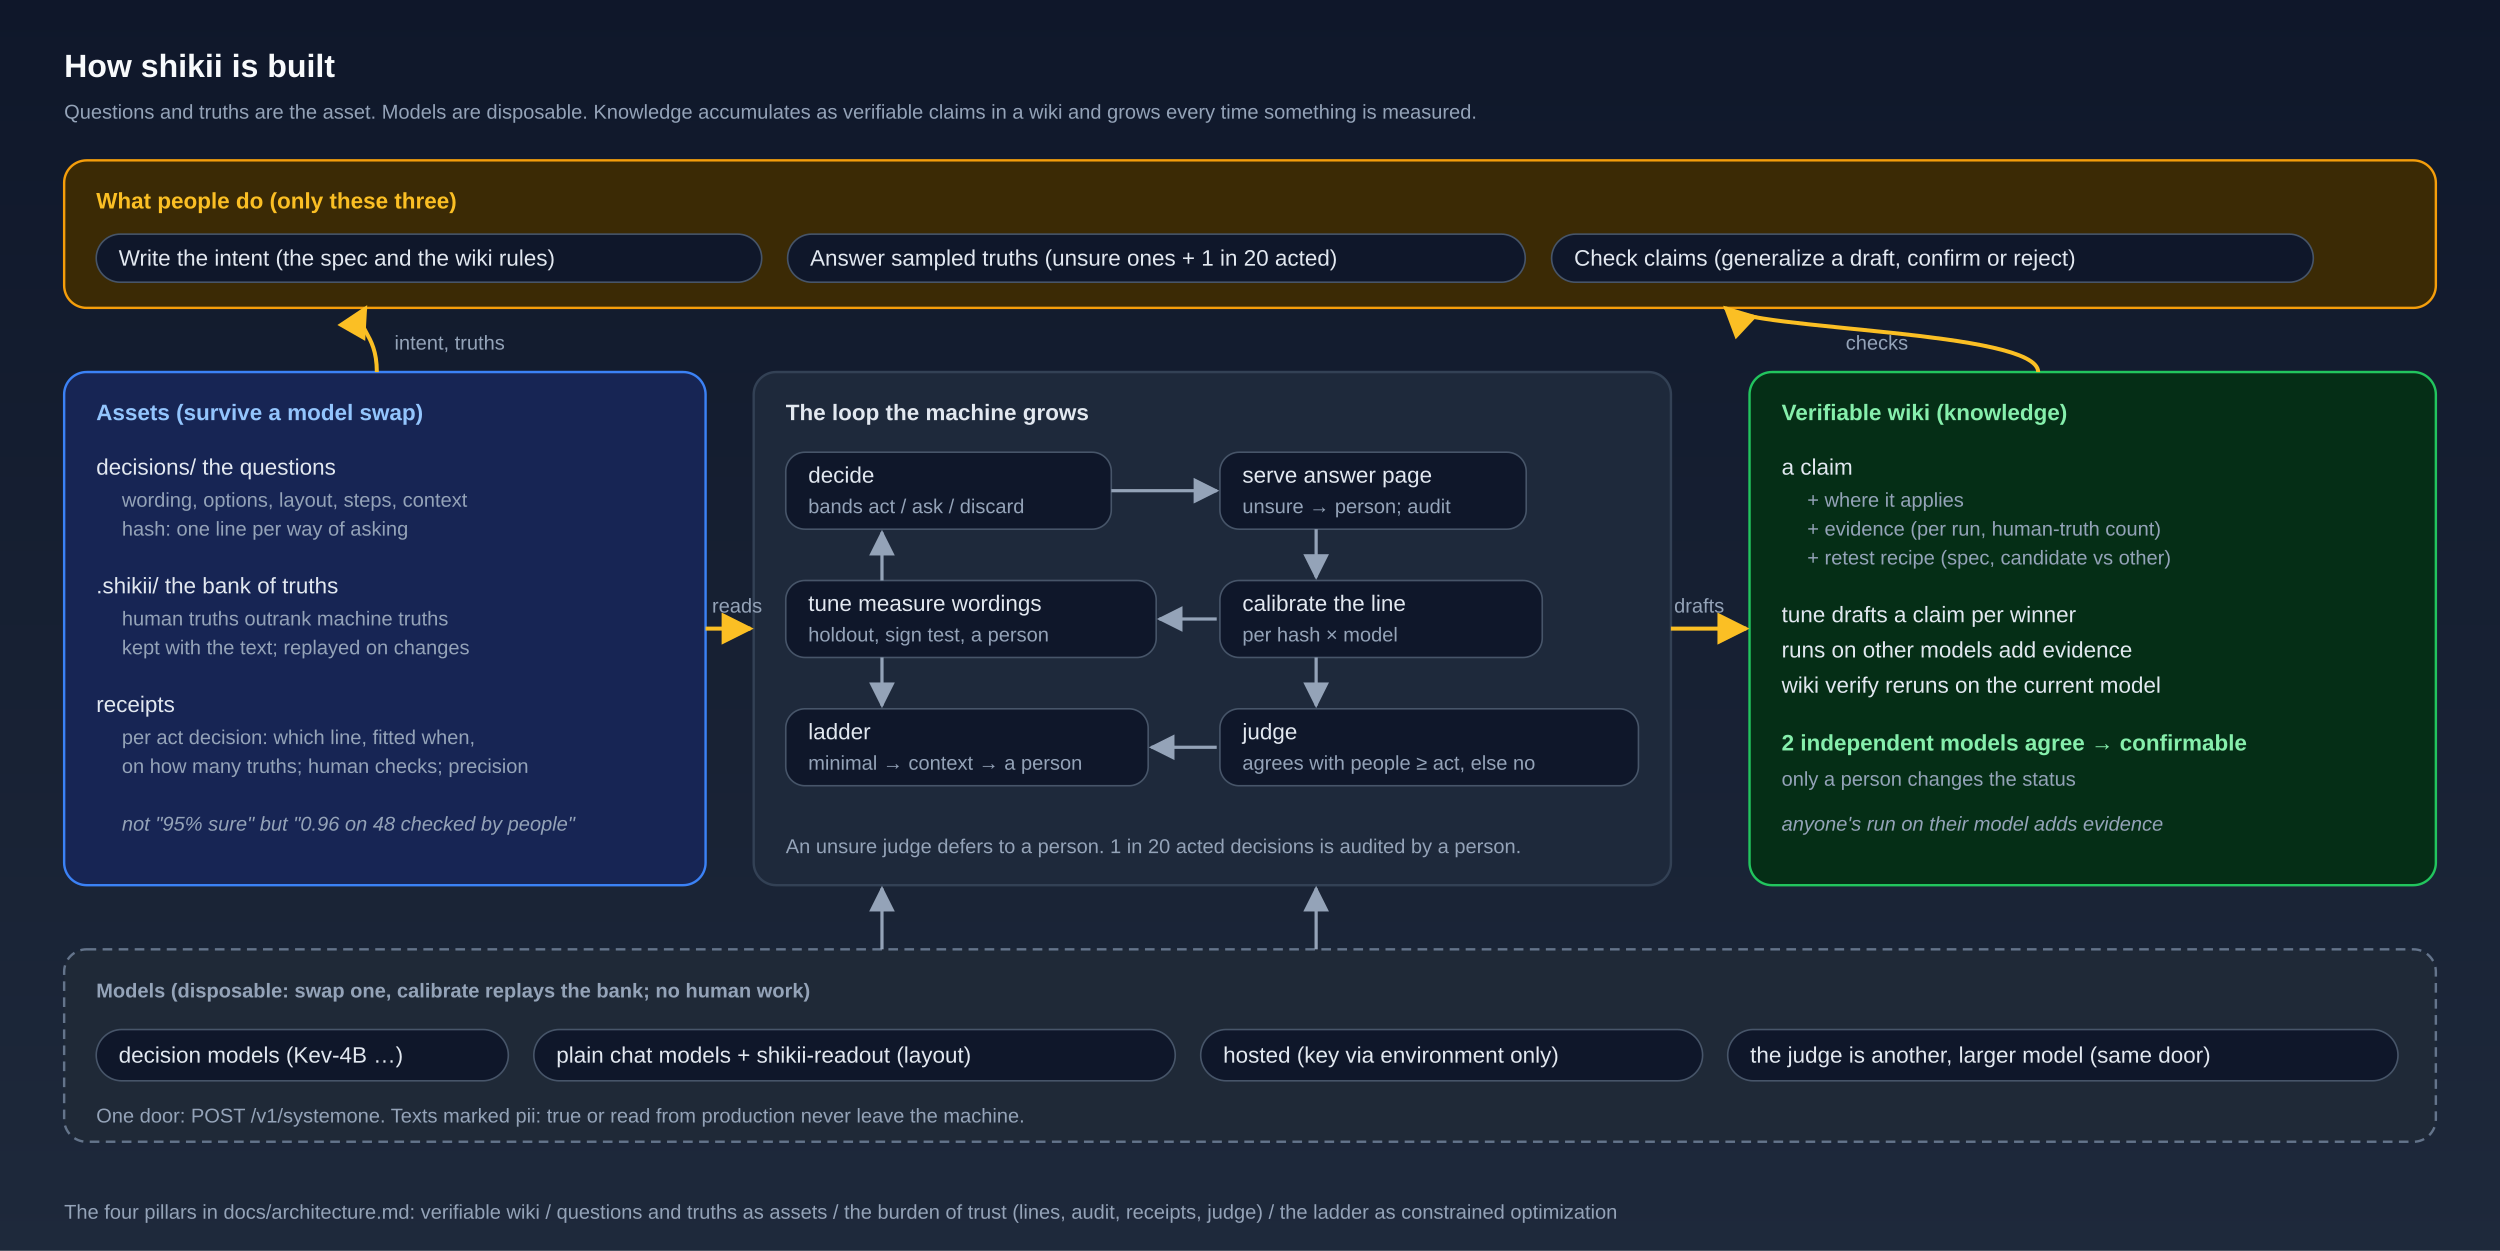
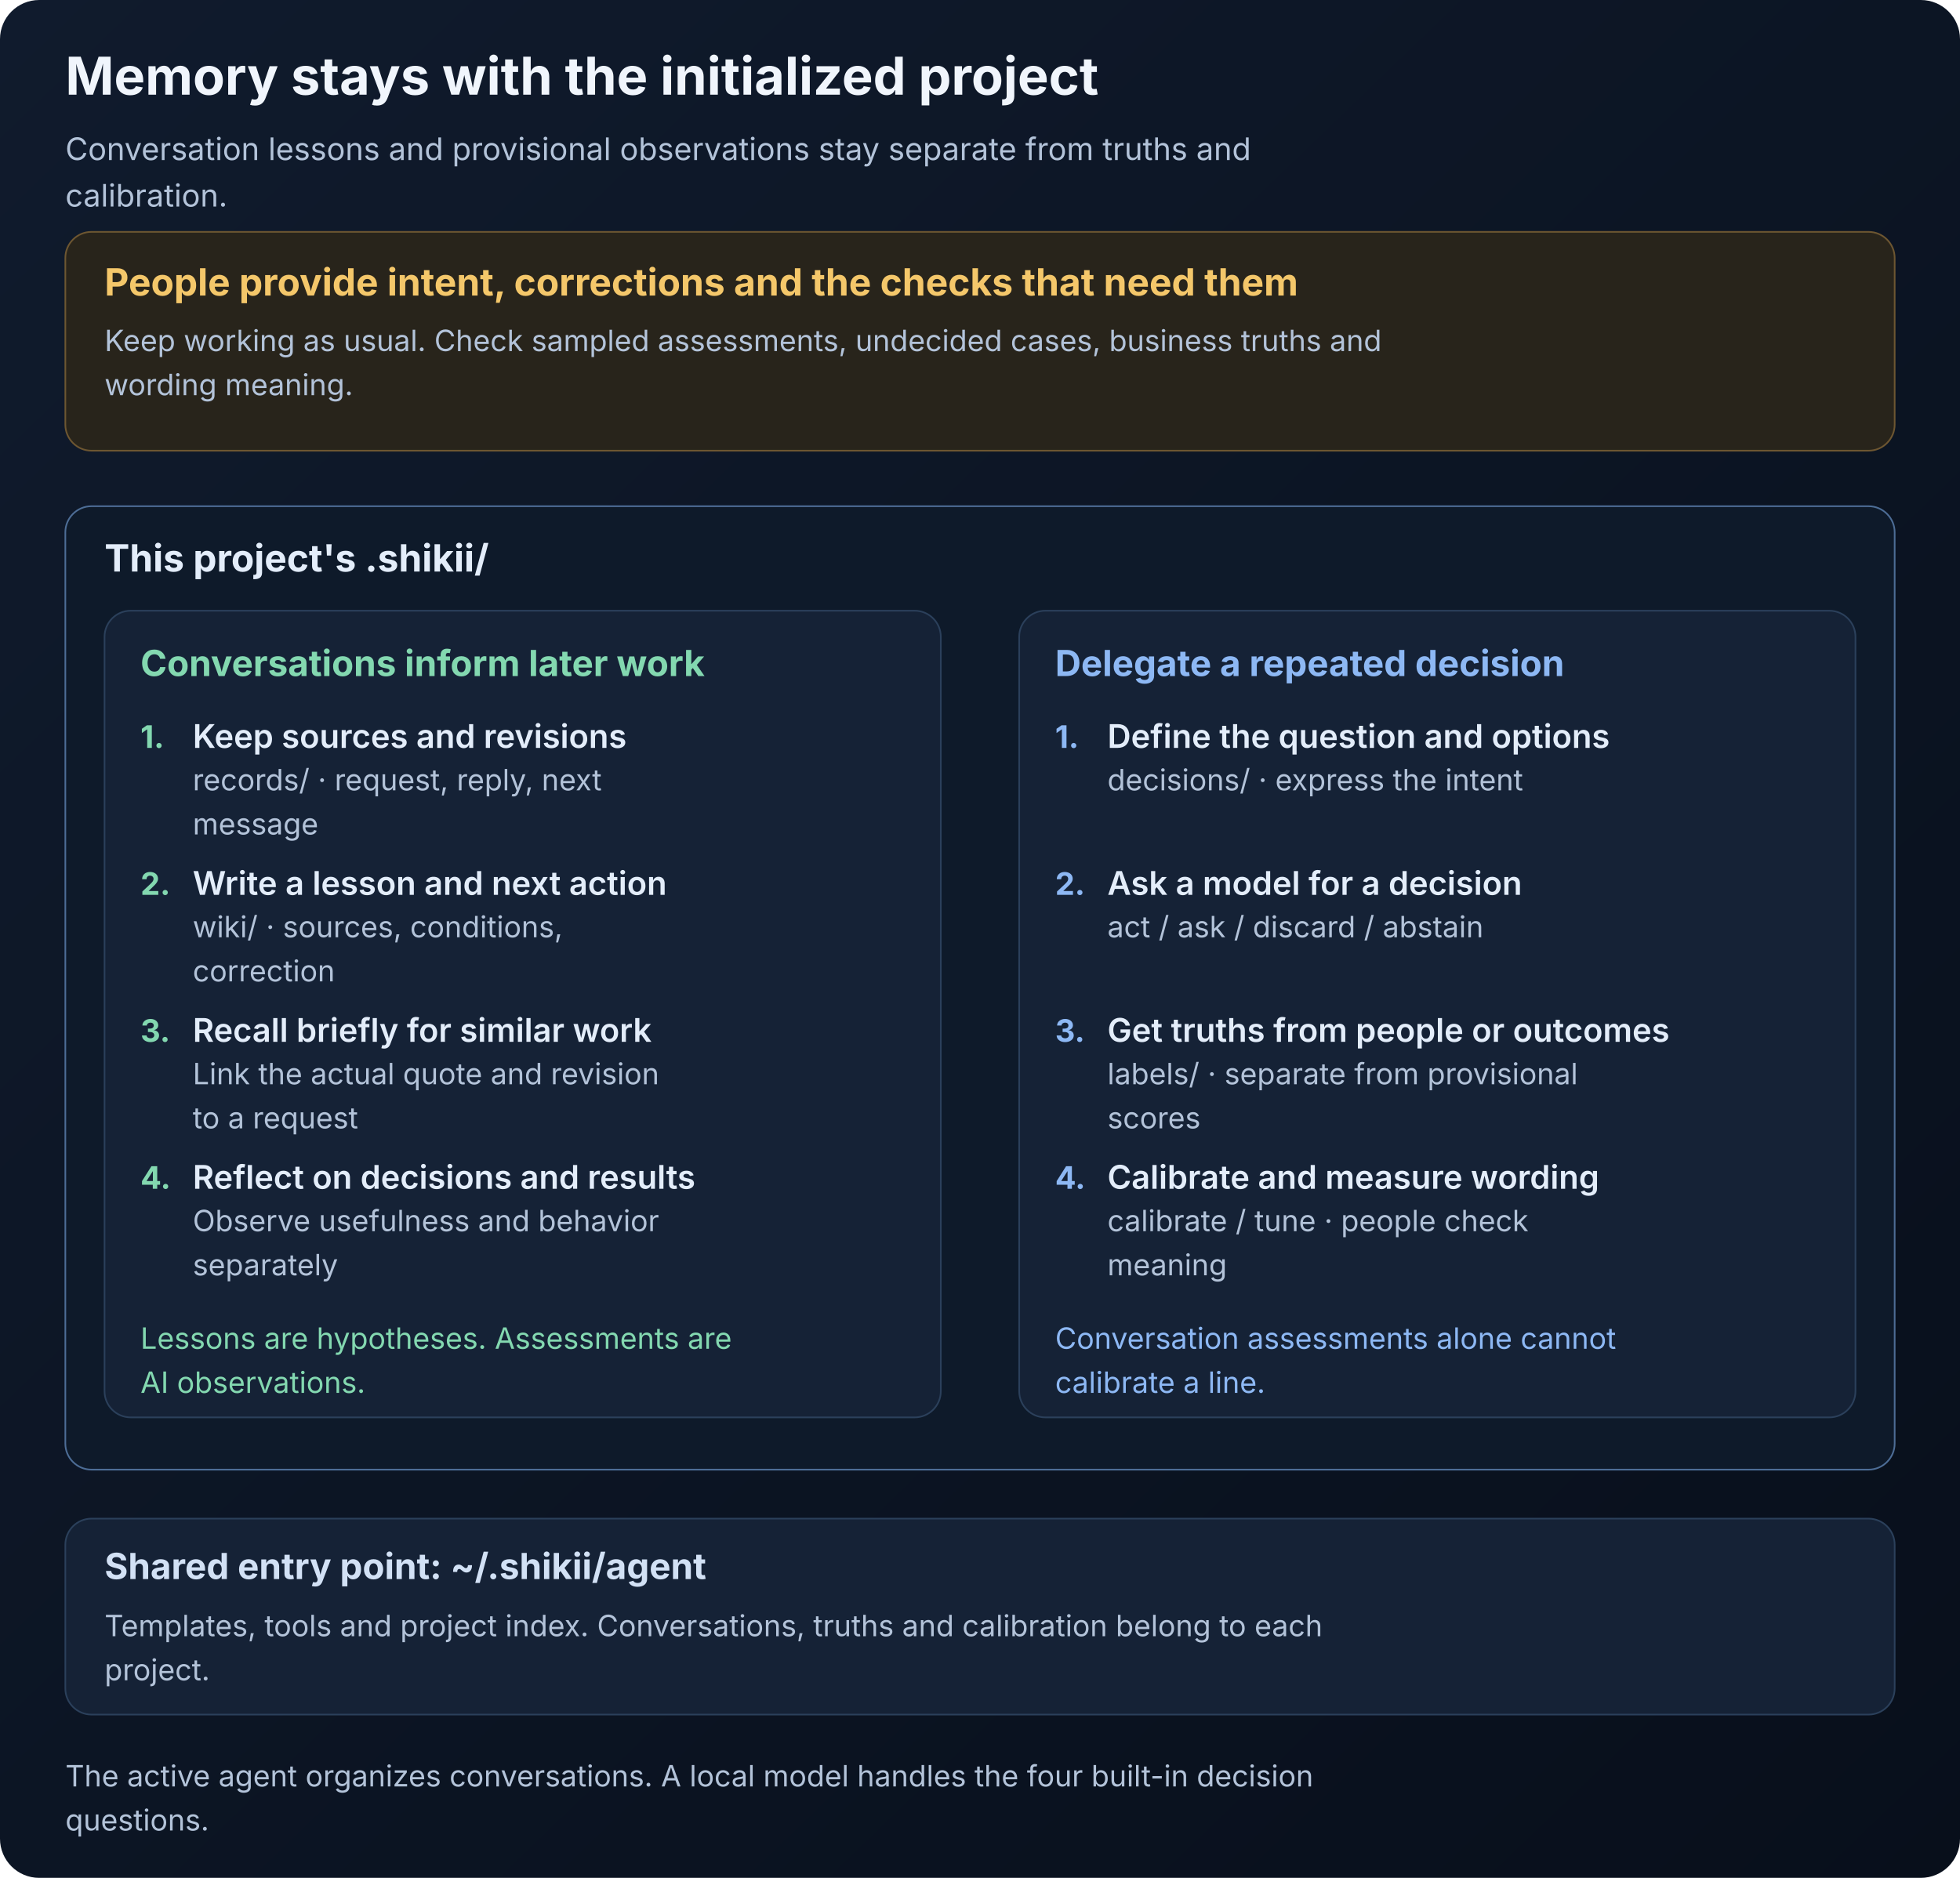
- <svg xmlns="http://www.w3.org/2000/svg" viewBox="0 0 1559 780" width="1559" height="780" font-family="-apple-system, 'Segoe UI', 'Hiragino Sans', 'Noto Sans JP', 'Helvetica Neue', Arial, sans-serif">
+ <svg xmlns="http://www.w3.org/2000/svg" width="1200" height="1150" viewBox="0 0 1200 1150" role="img" aria-labelledby="title desc" lang="en" font-family="-apple-system, BlinkMacSystemFont, 'Hiragino Sans', 'Noto Sans JP', 'Segoe UI', sans-serif">
  <defs>
-     <linearGradient id="bg" x1="0" y1="0" x2="0" y2="1">
-       <stop offset="0" stop-color="#0f172a" />
-       <stop offset="1" stop-color="#1e293b" />
+     <linearGradient id="bg" x2="1" y2="1">
+       <stop stop-color="#101b2d" />
+       <stop offset="1" stop-color="#080f1b" />
    </linearGradient>
-     <marker id="arrow" viewBox="0 0 10 10" refX="9" refY="5" markerWidth="8" markerHeight="8" orient="auto-start-reverse">
-       <path d="M 0 0 L 10 5 L 0 10 z" fill="#94a3b8" />
+     <marker id="arrow" viewBox="0 0 10 10" refX="9" refY="5" markerWidth="7" markerHeight="7" orient="auto">
+       <path d="M 0 0 L 10 5 L 0 10" fill="none" stroke="#7d93af" stroke-width="1.5" />
    </marker>
-     <marker id="arrowAmber" viewBox="0 0 10 10" refX="9" refY="5" markerWidth="8" markerHeight="8" orient="auto-start-reverse">
-       <path d="M 0 0 L 10 5 L 0 10 z" fill="#fbbf24" />
-     </marker>
-     <style>
- .box { fill: #1e293b; stroke: #334155; stroke-width: 1.5; rx: 14; }
- .asset { fill: #172554; stroke: #3b82f6; } .wiki { fill: #052e16; stroke: #22c55e; } .human { fill: #3b2a05; stroke: #f59e0b; } .model { fill: #1f2937; stroke: #64748b; stroke-dasharray: 6 4; }
- .t { fill: #e2e8f0; font-size: 14px; } .h { fill: #f8fafc; font-size: 20px; font-weight: 700; } .k { fill: #94a3b8; font-size: 12.5px; }
- .ac { fill: #fbbf24; font-size: 14px; font-weight: 700; } .gr { fill: #86efac; font-size: 14px; font-weight: 700; } .bl { fill: #93c5fd; font-size: 14px; font-weight: 700; }
- .flow { stroke: #94a3b8; stroke-width: 2; fill: none; marker-end: url(#arrow); } .flowA { stroke: #fbbf24; stroke-width: 2.5; fill: none; marker-end: url(#arrowAmber); }
- .pill { fill: #0f172a; stroke: #475569; stroke-width: 1; }
- </style>
  </defs>
-   <rect width="1559" height="780" fill="url(#bg)" />
-   <text x="40" y="48" class="h" font-size="26">How shikii is built</text>
-   <text x="40" y="74" class="k" font-size="14">Questions and truths are the asset. Models are disposable. Knowledge accumulates as verifiable claims in a wiki and grows every time something is measured.</text>
-   <rect x="40" y="100" width="1479" height="92" class="box human" />
-   <text x="60" y="130" class="ac" font-size="15">What people do (only these three)</text>
-   <rect x="60" y="146" width="415" height="30" rx="15" ry="15" class="pill" />
-   <text x="74" y="165.68" class="t" font-size="13">Write the intent (the spec and the wiki rules)</text>
-   <rect x="491.15" y="146" width="460" height="30" rx="15" ry="15" class="pill" />
-   <text x="505.15" y="165.68" class="t" font-size="13">Answer sampled truths (unsure ones + 1 in 20 acted)</text>
-   <rect x="967.582" y="146" width="475" height="30" rx="15" ry="15" class="pill" />
-   <text x="981.582" y="165.68" class="t" font-size="13">Check claims (generalize a draft, confirm or reject)</text>
-   <rect x="40" y="232" width="400" height="320" class="box asset" />
-   <text x="60" y="262" class="bl" font-size="15">Assets (survive a model swap)</text>
-   <text x="60" y="296" class="t">decisions/  the questions</text>
-   <text x="76" y="316" class="k">wording, options, layout, steps, context</text>
-   <text x="76" y="334" class="k">hash: one line per way of asking</text>
-   <text x="60" y="370" class="t">.shikii/  the bank of truths</text>
-   <text x="76" y="390" class="k">human truths outrank machine truths</text>
-   <text x="76" y="408" class="k">kept with the text; replayed on changes</text>
-   <text x="60" y="444" class="t">receipts</text>
-   <text x="76" y="464" class="k">per act decision: which line, fitted when,</text>
-   <text x="76" y="482" class="k" font-size="12">on how many truths; human checks; precision</text>
-   <text x="76" y="518" class="k" font-size="12" textLength="348" lengthAdjust="spacingAndGlyphs" font-style="italic">not "95% sure" but "0.96 on 48 checked by people"</text>
-   <rect x="470" y="232" width="572" height="320" class="box" />
-   <text x="490" y="262" class="t" font-size="15" font-weight="700">The loop the machine grows</text>
-   <rect x="490" y="282" width="203" height="48" rx="12" ry="12" class="pill" />
-   <text x="504" y="301" class="t" font-size="14">decide</text>
-   <text x="504" y="320" class="k" font-size="11">bands act / ask / discard</text>
-   <rect x="760.742" y="282" width="191" height="48" rx="12" ry="12" class="pill" />
-   <text x="774.742" y="301" class="t" font-size="14">serve  answer page</text>
-   <text x="774.742" y="320" class="k" font-size="11">unsure → person; audit</text>
-   <rect x="760.742" y="362" width="201" height="48" rx="12" ry="12" class="pill" />
-   <text x="774.742" y="381" class="t" font-size="14">calibrate  the line</text>
-   <text x="774.742" y="400" class="k" font-size="11">per hash × model</text>
-   <rect x="490" y="362" width="231" height="48" rx="12" ry="12" class="pill" />
-   <text x="504" y="381" class="t" font-size="14">tune  measure wordings</text>
-   <text x="504" y="400" class="k" font-size="11">holdout, sign test, a person</text>
-   <rect x="490" y="442" width="226" height="48" rx="12" ry="12" class="pill" />
-   <text x="504" y="461" class="t" font-size="14">ladder</text>
-   <text x="504" y="480" class="k" font-size="11">minimal → context → a person</text>
-   <rect x="760.742" y="442" width="261" height="48" rx="12" ry="12" class="pill" />
-   <text x="774.742" y="461" class="t" font-size="14">judge</text>
-   <text x="774.742" y="480" class="k" font-size="11">agrees with people ≥ act, else no</text>
-   <path d="M 693 306 L 758.742 306" class="flow" />
-   <path d="M 820.742 330 L 820.742 360" class="flow" />
-   <path d="M 758.742 386 L 723 386" class="flow" />
-   <path d="M 716 466 L 716 466" class="flow" style="display:none" />
-   <path d="M 550 362 L 550 332" class="flow" />
-   <path d="M 550 410 L 550 440" class="flow" />
-   <path d="M 820.742 410 L 820.742 440" class="flow" />
-   <path d="M 758.742 466 L 718 466" class="flow" />
-   <text x="490" y="532" class="k" font-size="11.5" textLength="536" lengthAdjust="spacingAndGlyphs">An unsure judge defers to a person. 1 in 20 acted decisions is audited by a person.</text>
-   <rect x="1091" y="232" width="428" height="320" class="box wiki" />
-   <text x="1111" y="262" class="gr" font-size="15">Verifiable wiki (knowledge)</text>
-   <text x="1111" y="296" class="t">a claim</text>
-   <text x="1127" y="316" class="k">+ where it applies</text>
-   <text x="1127" y="334" class="k">+ evidence (per run, human-truth count)</text>
-   <text x="1127" y="352" class="k">+ retest recipe (spec, candidate vs other)</text>
-   <text x="1111" y="388" class="t">tune drafts a claim per winner</text>
-   <text x="1111" y="410" class="t">runs on other models add evidence</text>
-   <text x="1111" y="432" class="t">wiki verify reruns on the current model</text>
-   <text x="1111" y="468" class="gr">2 independent models agree → confirmable</text>
-   <text x="1111" y="490" class="k">only a person changes the status</text>
-   <text x="1111" y="518" class="k" font-style="italic">anyone's run on their model adds evidence</text>
-   <path d="M 440 392 L 468 392" class="flowA" />
-   <text x="444" y="382" class="k" font-size="10.5">reads</text>
-   <path d="M 1041.96 392 L 1089 392" class="flowA" />
-   <text x="1043.96" y="382" class="k" font-size="10.5">drafts</text>
-   <path d="M 1271 232 C 1271 206, 1091 206, 1076 192" class="flowA" />
-   <text x="1151" y="218" class="k" font-size="11">checks</text>
-   <path d="M 235 232 C 235 206, 220 206, 228 192" class="flowA" />
-   <text x="246" y="218" class="k" font-size="11">intent, truths</text>
-   <rect x="40" y="592" width="1479" height="120" class="box model" />
-   <text x="60" y="622" class="k" font-size="15" fill="#cbd5e1" font-weight="700">Models (disposable: swap one, calibrate replays the bank; no human work)</text>
-   <rect x="60" y="642" width="257" height="32" rx="16" ry="16" class="pill" />
-   <text x="74" y="662.68" class="t" font-size="13">decision models (Kev-4B …)</text>
-   <rect x="332.883" y="642" width="400" height="32" rx="16" ry="16" class="pill" />
-   <text x="346.883" y="662.68" class="t" font-size="13">plain chat models + shikii-readout (layout)</text>
-   <rect x="748.746" y="642" width="313" height="32" rx="16" ry="16" class="pill" />
-   <text x="762.746" y="662.68" class="t" font-size="13">hosted (key via environment only)</text>
-   <rect x="1077.394" y="642" width="418" height="32" rx="16" ry="16" class="pill" />
-   <text x="1091.394" y="662.68" class="t" font-size="13">the judge is another, larger model (same door)</text>
-   <text x="60" y="700" class="k">One door: POST /v1/systemone. Texts marked pii: true or read from production never leave the machine.</text>
-   <path d="M 550 592 L 550 554" class="flow" />
-   <path d="M 820.742 592 L 820.742 554" class="flow" />
-   <text x="40" y="760" class="k" font-size="12">The four pillars in docs/architecture.md: verifiable wiki / questions and truths as assets / the burden of trust (lines, audit, receipts, judge) / the ladder as constrained optimization</text>
+   <rect width="1200" height="1150" rx="24" fill="url(#bg)" />
+   <text x="40" y="58" font-size="32" font-weight="700" fill="#f0f5fc">Memory stays with the initialized project</text>
+   <text x="40" y="98" font-size="19" font-weight="400" fill="#b3c3d9">Conversation lessons and provisional observations stay separate from truths and</text>
+   <text x="40" y="126.5" font-size="19" font-weight="400" fill="#b3c3d9">calibration.</text>
+   <rect x="40" y="142" width="1120" height="134" rx="16" fill="#28241b" stroke="#6d5631" />
+   <text x="64" y="181" font-size="23" font-weight="700" fill="#f4c76a">People provide intent, corrections and the checks that need them</text>
+   <text x="64" y="215" font-size="18" font-weight="400" fill="#b3c3d9">Keep working as usual. Check sampled assessments, undecided cases, business truths and</text>
+   <text x="64" y="242.0" font-size="18" font-weight="400" fill="#b3c3d9">wording meaning.</text>
+   <rect x="40" y="310" width="1120" height="590" rx="16" fill="#0e1a2a" stroke="#4d6d96" />
+   <text x="64" y="350" font-size="23" font-weight="700" fill="#e3edfa">This project's .shikii/</text>
+   <rect x="64" y="374" width="512" height="494" rx="16" fill="#152236" stroke="#2b405b" />
+   <text x="86" y="414" font-size="22" font-weight="700" fill="#83d8b0">Conversations inform later work</text>
+   <text x="86" y="458" font-size="19" font-weight="700" fill="#83d8b0">1.</text>
+   <text x="118" y="458" font-size="20" font-weight="600" fill="#e3edfa">Keep sources and revisions</text>
+   <text x="118" y="484" font-size="18" font-weight="400" fill="#b3c3d9">records/ · request, reply, next</text>
+   <text x="118" y="511.0" font-size="18" font-weight="400" fill="#b3c3d9">message</text>
+   <text x="86" y="548" font-size="19" font-weight="700" fill="#83d8b0">2.</text>
+   <text x="118" y="548" font-size="20" font-weight="600" fill="#e3edfa">Write a lesson and next action</text>
+   <text x="118" y="574" font-size="18" font-weight="400" fill="#b3c3d9">wiki/ · sources, conditions,</text>
+   <text x="118" y="601.0" font-size="18" font-weight="400" fill="#b3c3d9">correction</text>
+   <text x="86" y="638" font-size="19" font-weight="700" fill="#83d8b0">3.</text>
+   <text x="118" y="638" font-size="20" font-weight="600" fill="#e3edfa">Recall briefly for similar work</text>
+   <text x="118" y="664" font-size="18" font-weight="400" fill="#b3c3d9">Link the actual quote and revision</text>
+   <text x="118" y="691.0" font-size="18" font-weight="400" fill="#b3c3d9">to a request</text>
+   <text x="86" y="728" font-size="19" font-weight="700" fill="#83d8b0">4.</text>
+   <text x="118" y="728" font-size="20" font-weight="600" fill="#e3edfa">Reflect on decisions and results</text>
+   <text x="118" y="754" font-size="18" font-weight="400" fill="#b3c3d9">Observe usefulness and behavior</text>
+   <text x="118" y="781.0" font-size="18" font-weight="400" fill="#b3c3d9">separately</text>
+   <text x="86" y="826" font-size="18" font-weight="400" fill="#83d8b0">Lessons are hypotheses. Assessments are</text>
+   <text x="86" y="853.0" font-size="18" font-weight="400" fill="#83d8b0">AI observations.</text>
+   <rect x="624" y="374" width="512" height="494" rx="16" fill="#152236" stroke="#2b405b" />
+   <text x="646" y="414" font-size="22" font-weight="700" fill="#8db8f4">Delegate a repeated decision</text>
+   <text x="646" y="458" font-size="19" font-weight="700" fill="#8db8f4">1.</text>
+   <text x="678" y="458" font-size="20" font-weight="600" fill="#e3edfa">Define the question and options</text>
+   <text x="678" y="484" font-size="18" font-weight="400" fill="#b3c3d9">decisions/ · express the intent</text>
+   <text x="646" y="548" font-size="19" font-weight="700" fill="#8db8f4">2.</text>
+   <text x="678" y="548" font-size="20" font-weight="600" fill="#e3edfa">Ask a model for a decision</text>
+   <text x="678" y="574" font-size="18" font-weight="400" fill="#b3c3d9">act / ask / discard / abstain</text>
+   <text x="646" y="638" font-size="19" font-weight="700" fill="#8db8f4">3.</text>
+   <text x="678" y="638" font-size="20" font-weight="600" fill="#e3edfa">Get truths from people or outcomes</text>
+   <text x="678" y="664" font-size="18" font-weight="400" fill="#b3c3d9">labels/ · separate from provisional</text>
+   <text x="678" y="691.0" font-size="18" font-weight="400" fill="#b3c3d9">scores</text>
+   <text x="646" y="728" font-size="19" font-weight="700" fill="#8db8f4">4.</text>
+   <text x="678" y="728" font-size="20" font-weight="600" fill="#e3edfa">Calibrate and measure wording</text>
+   <text x="678" y="754" font-size="18" font-weight="400" fill="#b3c3d9">calibrate / tune · people check</text>
+   <text x="678" y="781.0" font-size="18" font-weight="400" fill="#b3c3d9">meaning</text>
+   <text x="646" y="826" font-size="18" font-weight="400" fill="#8db8f4">Conversation assessments alone cannot</text>
+   <text x="646" y="853.0" font-size="18" font-weight="400" fill="#8db8f4">calibrate a line.</text>
+   <rect x="40" y="930" width="1120" height="120" rx="16" fill="#152236" stroke="#2b405b" />
+   <text x="64" y="967" font-size="22" font-weight="700" fill="#d2e1f5">Shared entry point: ~/.shikii/agent</text>
+   <text x="64" y="1002" font-size="18" font-weight="400" fill="#b3c3d9">Templates, tools and project index. Conversations, truths and calibration belong to each</text>
+   <text x="64" y="1029.0" font-size="18" font-weight="400" fill="#b3c3d9">project.</text>
+   <text x="40" y="1094" font-size="18" font-weight="400" fill="#b3c3d9">The active agent organizes conversations. A local model handles the four built-in decision</text>
+   <text x="40" y="1121.0" font-size="18" font-weight="400" fill="#b3c3d9">questions.</text>
</svg>
